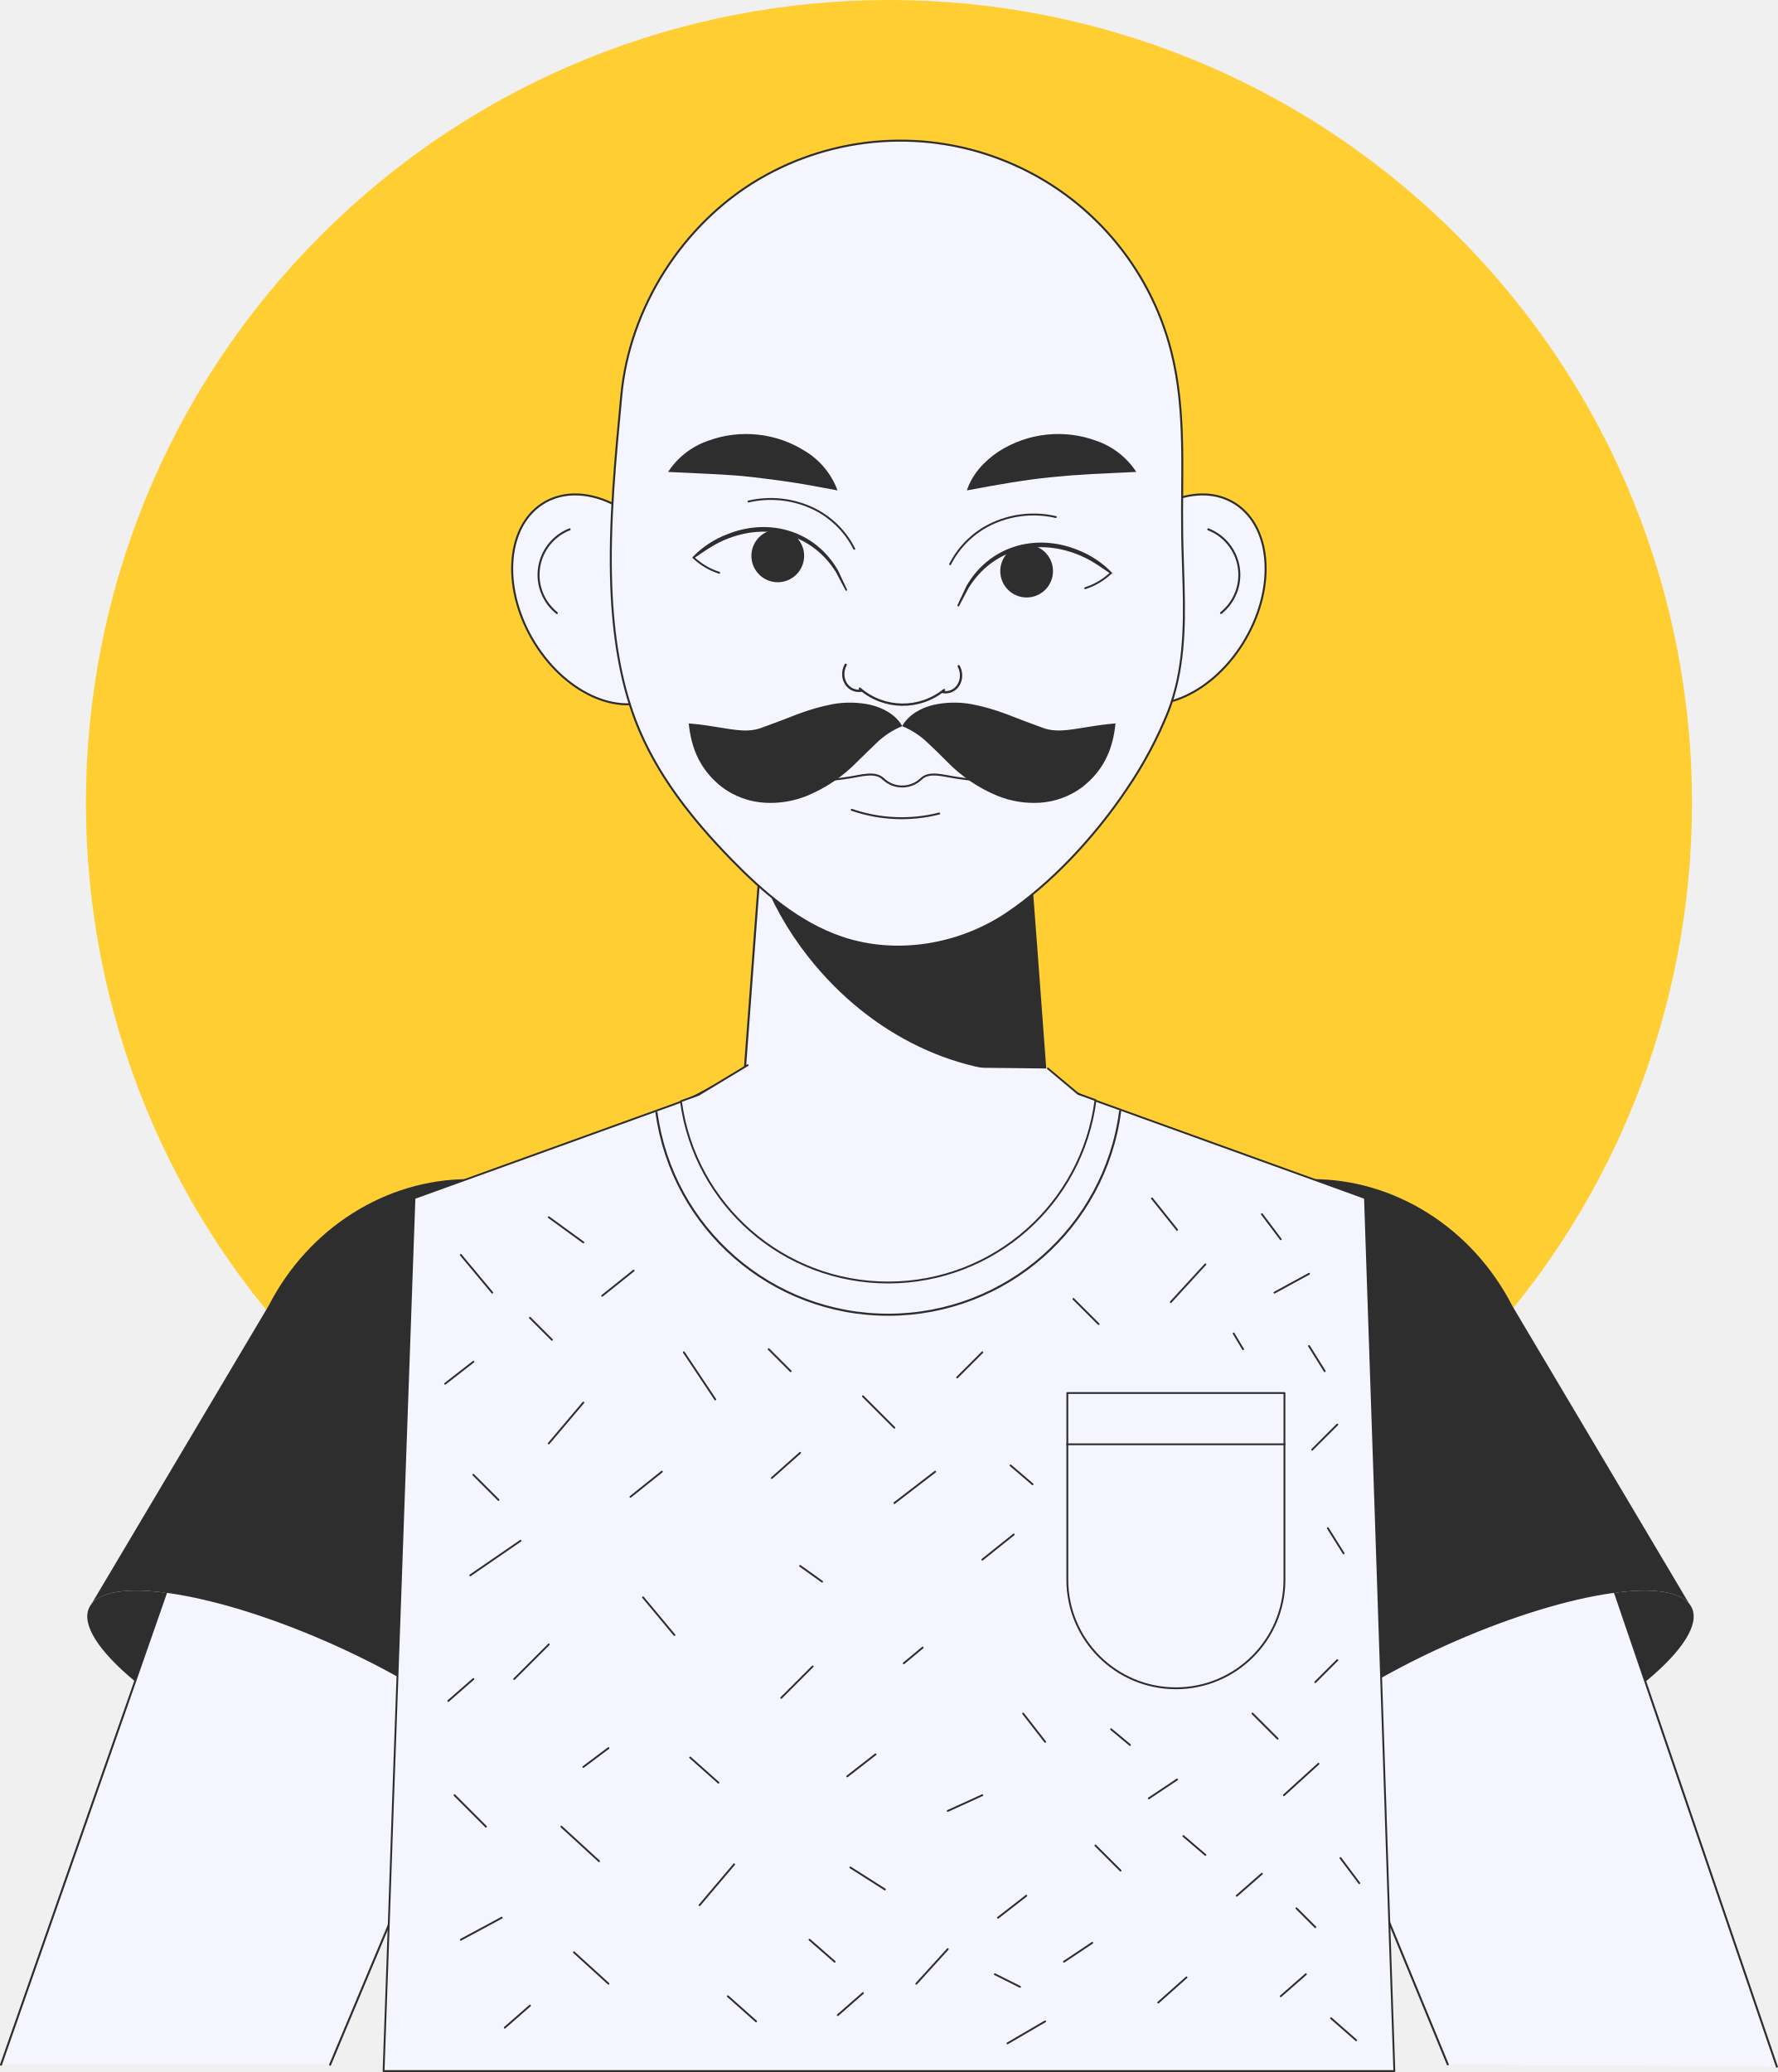
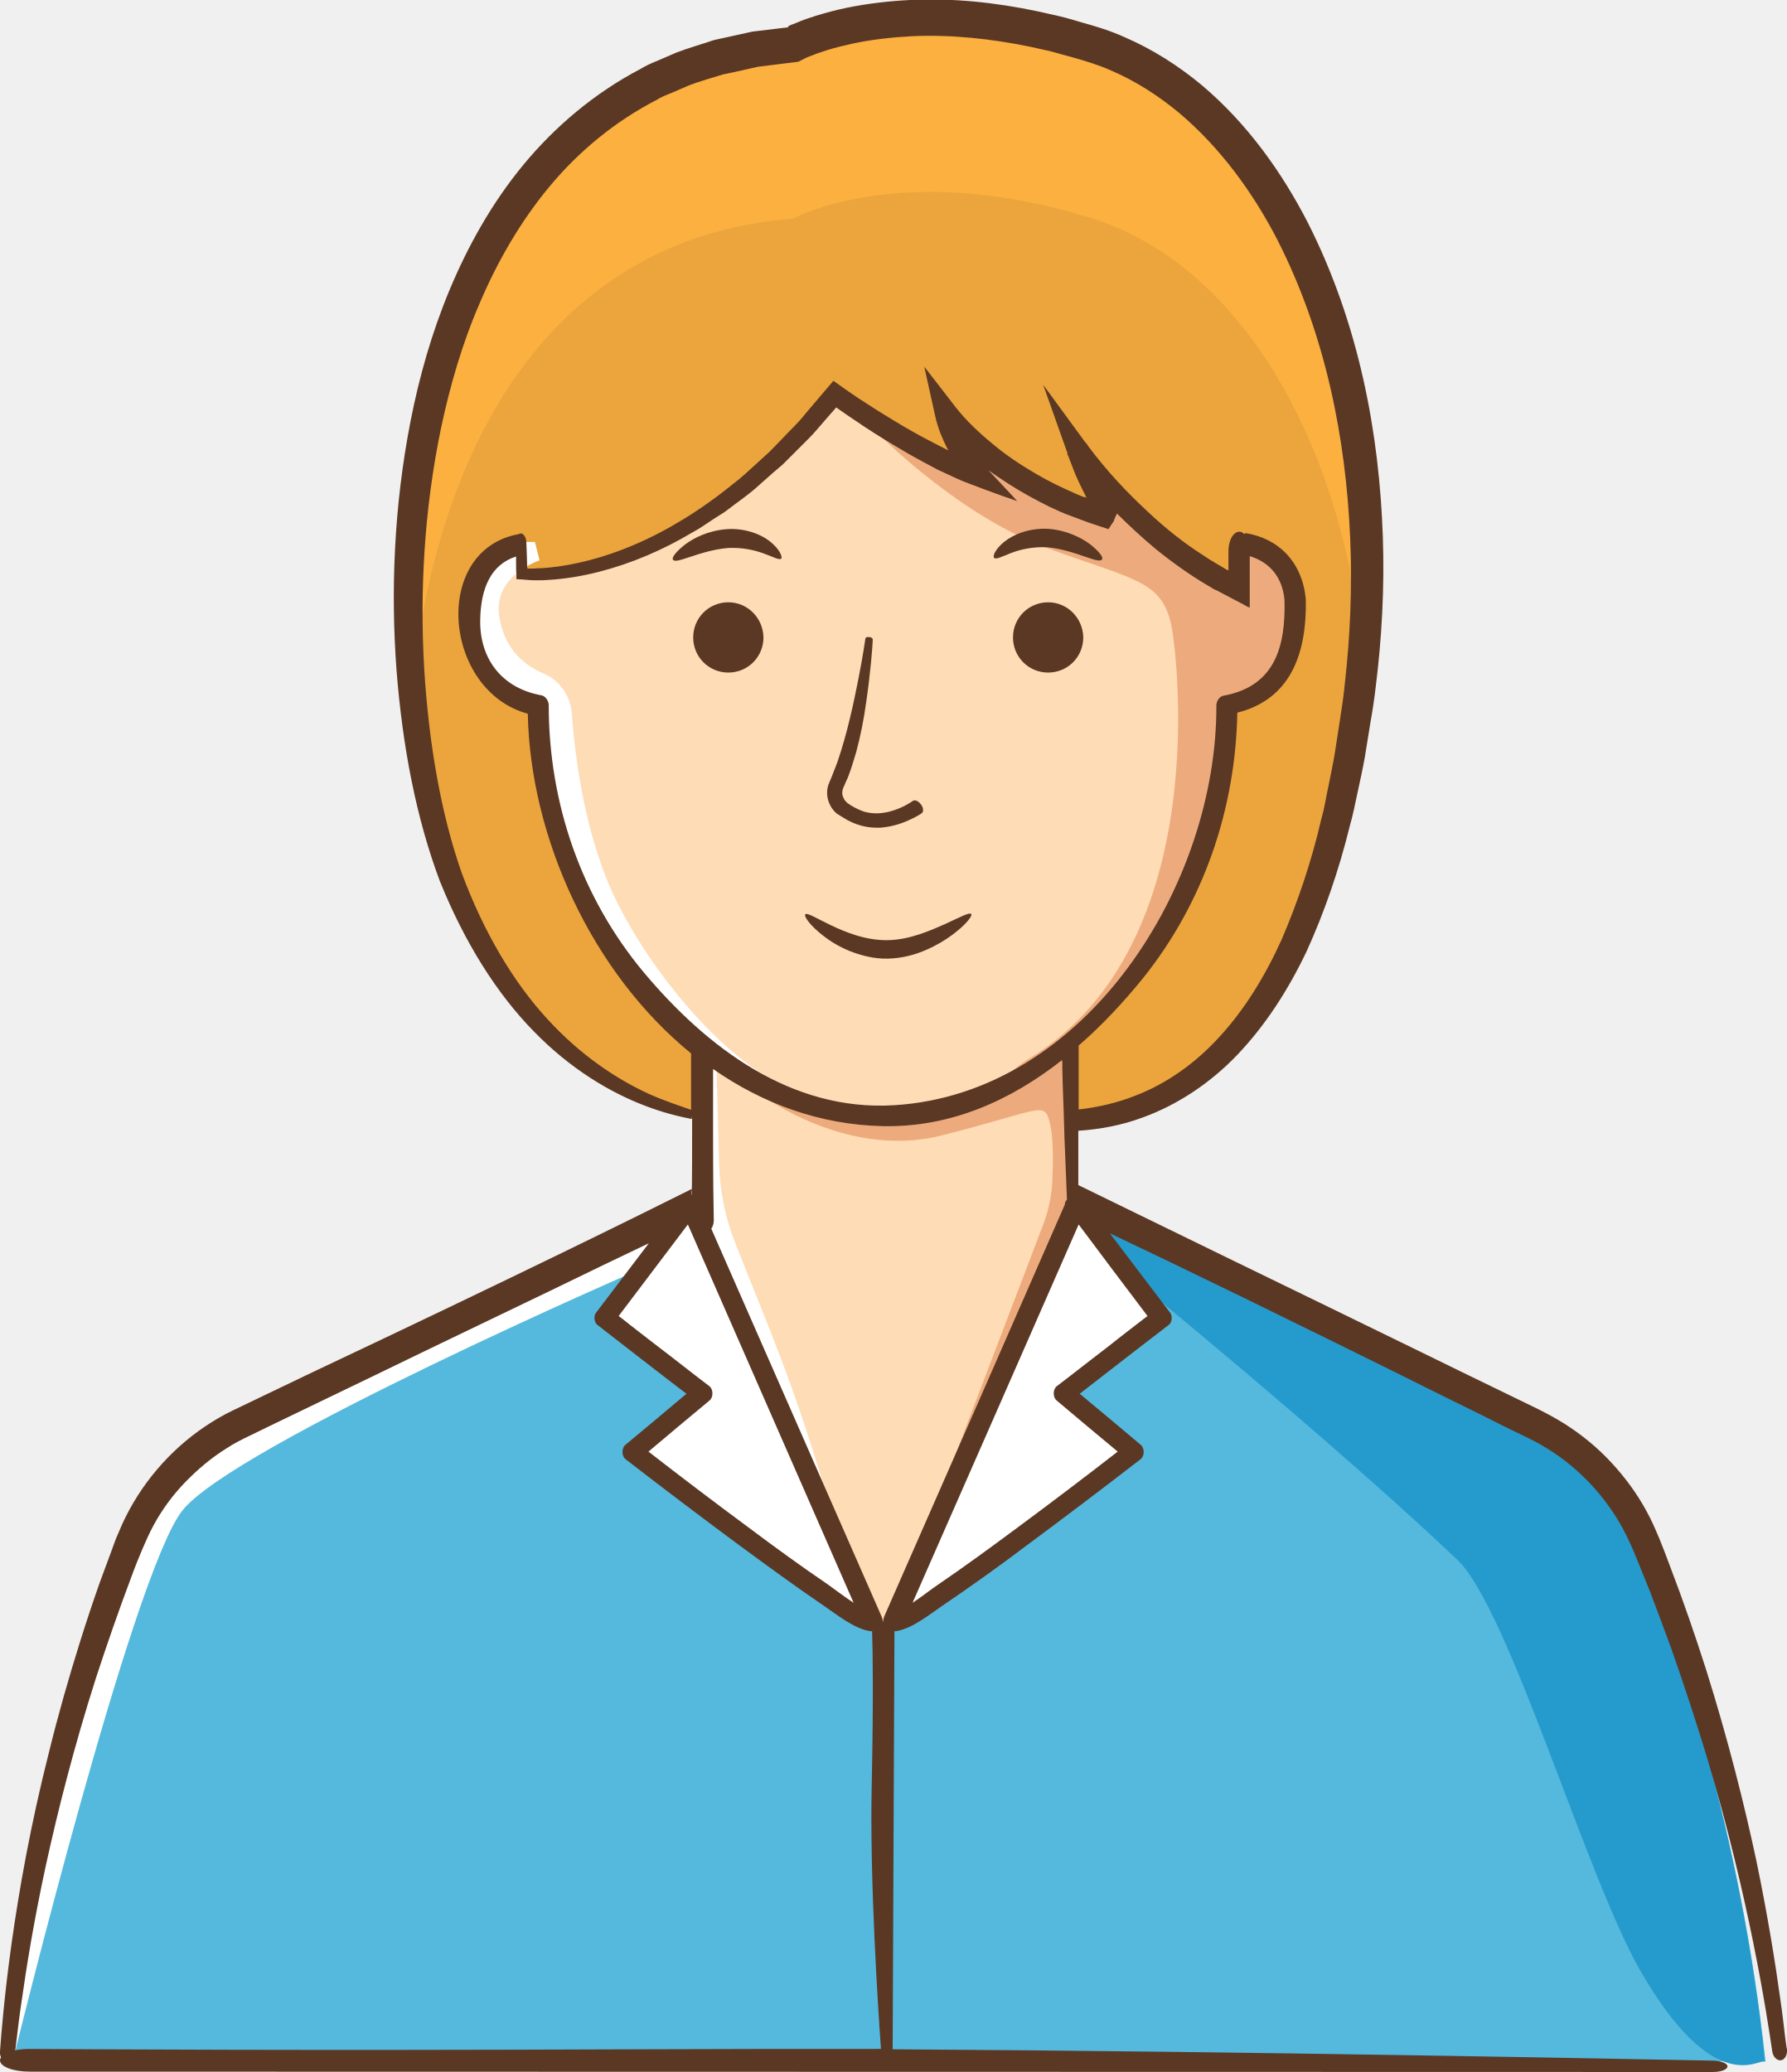
- <svg xmlns="http://www.w3.org/2000/svg" id="Layer_1" data-name="Layer 1" viewBox="0 0 479.35 558.72">
-   <defs>
-     <style>.cls-1{fill:#ffce33;}.cls-2,.cls-4,.cls-9{fill:#f5f5ff;}.cls-10,.cls-11,.cls-2,.cls-3,.cls-4,.cls-6,.cls-7,.cls-8,.cls-9{stroke:#2e2e2e;stroke-linecap:round;stroke-linejoin:round;}.cls-2,.cls-3{stroke-width:0.54px;}.cls-10,.cls-11,.cls-3,.cls-6,.cls-7,.cls-8{fill:none;}.cls-4{stroke-width:0.56px;}.cls-5{fill:#2e2e2e;}.cls-6{stroke-width:0.51px;}.cls-7{stroke-width:0.62px;}.cls-8{stroke-width:0.53px;}.cls-10,.cls-9{stroke-width:0.5px;}.cls-11{stroke-width:0.56px;}</style>
-   </defs>
-   <circle class="cls-1" cx="239.68" cy="216.51" r="216.51" transform="translate(-82.89 232.89) rotate(-45)" />
-   <path class="cls-2" d="M299.31,149.77c-8.84,14.19-8,31,1.91,37.54s25.06.35,33.9-13.84,8-31-1.91-37.54S308.14,135.58,299.31,149.77Z" />
-   <path class="cls-3" d="M325.77,142.74a13.18,13.18,0,0,1,3.44,22.56" />
-   <path class="cls-2" d="M180,149.77c8.84,14.19,8,31-1.9,37.54s-25.07.35-33.9-13.84-8-31,1.9-37.54S171.21,135.58,180,149.77Z" />
-   <path class="cls-3" d="M153.58,142.74a13.18,13.18,0,0,0-3.44,22.56" />
-   <path class="cls-4" d="M283.75,314a42.43,42.43,0,1,1-84.83,1.44c0-.48,0-1,0-1.44l4.71-63.24,1.2-16,2.35-31.42h68.23L279.2,253l2.68,36.13Z" />
-   <path class="cls-5" d="M281.88,289.14c-22.4,1.59-47.07-9.55-64-31.18a84.76,84.76,0,0,1-13-23.2l2.35-31.42h68.23L279.2,253Z" />
-   <path class="cls-2" d="M315,191.83a109.82,109.82,0,0,1-11.11,20.84c-8.9,13.28-20.69,25.75-32.46,33.66-12.91,8.65-29.83,11.48-44.55,6.46-11.58-3.95-21.14-12.24-29.68-21-10.65-10.93-20.38-23.16-25.84-37.42-4.24-11.1-6.05-23.44-6.54-36.07-.67-17.51,1.2-35.56,2.7-51.66,2.2-23.71,16.56-46.21,37-58.28A75.32,75.32,0,0,1,315.81,94.84c4.07,16.07,2.68,32.76,2.93,49.15.06,4.6.27,9.24.38,13.88C319.43,169.4,319.2,180.94,315,191.83Z" />
-   <path class="cls-5" d="M260.69,132.24c1.47-4.5,4.81-8,8.6-10.51a29.73,29.73,0,0,1,26.39-2.84,21.08,21.08,0,0,1,10.69,8.37l-12.27.58c-3.71.21-7.23.49-10.72.84s-7,.83-10.64,1.42S265.3,131.37,260.69,132.24Z" />
-   <path class="cls-5" d="M225.81,132.24c-4.61-.87-8.36-1.57-12.05-2.14s-7.16-1-10.64-1.42-7-.63-10.73-.84l-12.26-.58a21.09,21.09,0,0,1,10.68-8.37,29.75,29.75,0,0,1,26.4,2.84A20.78,20.78,0,0,1,225.81,132.24Z" />
-   <path class="cls-5" d="M258.15,163.18s2.4-5.13,2.42-5.16c6.17-10.73,18.49-14.31,29.81-9.8a25.65,25.65,0,0,1,9.42,6.21.22.22,0,0,1,0,.32.23.23,0,0,1-.28,0c-1.6-1-3-2.11-4.63-3.06A28.12,28.12,0,0,0,290,149.3c-10.94-4.09-22.43-1-28.76,9.11.05-.15-2.65,5-2.65,5a.22.22,0,0,1-.4-.2Z" />
-   <path class="cls-6" d="M292.59,158.61a18.08,18.08,0,0,0,6.69-3.88" />
-   <path class="cls-5" d="M269.69,154a7.11,7.11,0,1,1,7.11,7.11A7.11,7.11,0,0,1,269.69,154Z" />
-   <path class="cls-6" d="M256.17,152.15A24.13,24.13,0,0,1,267.93,141a26.66,26.66,0,0,1,16.74-1.58" />
-   <path class="cls-5" d="M228,159.22s-2.72-5.11-2.65-5c-6.34-10.08-17.82-13.2-28.77-9.11-3.51,1.25-6.46,3.4-9.55,5.48a.23.23,0,0,1-.31-.07.24.24,0,0,1,0-.28,25.77,25.77,0,0,1,9.43-6.21c11.33-4.52,23.67-.92,29.82,9.83l2.41,5.13c.11.25-.27.46-.4.2Z" />
-   <path class="cls-6" d="M193.91,154.45a18,18,0,0,1-6.7-3.88" />
-   <path class="cls-5" d="M216.81,149.84A7.11,7.11,0,1,0,209.7,157,7.11,7.11,0,0,0,216.81,149.84Z" />
-   <path class="cls-6" d="M230.32,148a24,24,0,0,0-11.76-11.19,26.64,26.64,0,0,0-16.74-1.58" />
-   <path class="cls-7" d="M232.18,186.26c-3.79.46-6-3.64-4.17-7" />
-   <path class="cls-7" d="M254.32,186.64c3.79.46,5.95-3.64,4.17-7" />
-   <path class="cls-7" d="M231.84,185.71a17.69,17.69,0,0,0,22.69.37" />
-   <path class="cls-8" d="M238.1,210a7.4,7.4,0,0,0,10.29,0c2.14-2.06,6-.8,8.92-.37s5.94,1,8.84.39" />
-   <path class="cls-8" d="M238.1,210c-2.13-2.06-6-.8-8.91-.37s-5.94,1-8.84.39" />
-   <path class="cls-8" d="M229.65,218.37a41.16,41.16,0,0,0,23.57,1" />
-   <path class="cls-5" d="M243.23,195.8c1.73-3.09,5.19-5,8.64-5.77a26.34,26.34,0,0,1,10.15-.14c6.51,1.24,11.18,3.47,14.65,4.71l4.09,1.51a11.43,11.43,0,0,0,4,.85c3.68.24,9.1-1.35,16-1.89-.67,6.79-3.08,12.66-9.1,17.29a21.44,21.44,0,0,1-11.36,4.1A26.32,26.32,0,0,1,269,214.63a40.45,40.45,0,0,1-13.78-9.37c-1.66-1.63-3.21-3.23-5-4.86A21.6,21.6,0,0,0,243.23,195.8Z" />
-   <path class="cls-5" d="M243.27,195.8a21.77,21.77,0,0,0-7,4.6c-1.75,1.63-3.29,3.23-5,4.86a40.55,40.55,0,0,1-13.78,9.37,26.36,26.36,0,0,1-11.34,1.83,21.44,21.44,0,0,1-11.35-4.1c-6-4.63-8.43-10.5-9.1-17.29,6.88.54,12.29,2.13,16,1.89a11.48,11.48,0,0,0,4-.85l4.09-1.51c3.46-1.24,8.13-3.47,14.65-4.71a26.34,26.34,0,0,1,10.15.14C238.07,190.84,241.54,192.71,243.27,195.8Z" />
-   <path class="cls-5" d="M404.65,476.69c-32.56,14.7-62.29,19.23-66.4,10.12s19-28.4,51.52-43.09,62.3-19.23,66.4-10.12S437.22,462,404.65,476.69Z" />
-   <path class="cls-2" d="M390.35,556.68l-15.25-37L362.9,490l-10.29-25L330,410c-11.91-28.9-.21-60.92,25.46-69.71a41,41,0,0,1,13.62-2.19c.42,0,.84,0,1.26,0,19.91.72,39.14,15.5,46.85,38.07l18.3,53.48,8.19,24,35.4,103.64" />
-   <path class="cls-5" d="M455.47,432.5c-6-7.6-34.54-2.82-65.68,11.2-32.57,14.7-55.67,34-51.52,43.13a3.47,3.47,0,0,0,.34.54l-.34.15-36-84.34c-14.11-33.11,1.14-70.86,33.22-82.06a55.55,55.55,0,0,1,18.4-3.16c22,0,43,13,53.84,34.15Z" />
-   <path class="cls-5" d="M75.5,476.69c32.56,14.7,62.29,19.23,66.4,10.12s-19-28.4-51.52-43.09S28.08,424.49,24,433.6,42.93,462,75.5,476.69Z" />
-   <path class="cls-2" d="M.27,556.76,36.42,453.42l8.37-24,18.69-53.35c8-23,28-37.76,48.34-37.76h.27a41.54,41.54,0,0,1,13.34,2.3c25.6,9,37.11,41.08,25,69.9l-23,54.76v0l-10.47,24.92-11.16,26.56L89,556.76" />
-   <path class="cls-5" d="M24.68,432.5c6-7.6,34.54-2.82,65.68,11.2,32.57,14.7,55.67,34,51.52,43.13a3.47,3.47,0,0,1-.34.54l.34.15,36-84.34c14.11-33.11-1.14-70.86-33.22-82.06a55.55,55.55,0,0,0-18.4-3.16c-22,0-43,13-53.84,34.15Z" />
-   <polygon class="cls-9" points="375.94 558.47 103.42 558.47 104.83 518.53 105.82 489.72 107.08 454.33 111.14 340.06 111.75 323.06 120.54 319.88 171.63 301.43 181.49 297.87 186.38 296.07 199.15 289.21 203.01 289.21 276.77 289.21 278.3 289.21 292.63 295.81 297.48 297.56 307.34 301.12 359.93 320.11 368.03 323.06 368.6 340.1 370.78 404.46 372.42 453.64 373.61 489.22 373.61 489.41 374.68 521.55 375.94 558.47" />
-   <path class="cls-9" d="M317,455.25h0A29.28,29.28,0,0,1,287.77,426V375.63h58.54V426A29.27,29.27,0,0,1,317,455.25Z" />
-   <line class="cls-10" x1="287.71" y1="389.46" x2="346.37" y2="389.46" />
-   <path class="cls-9" d="M282.54,288.13l8.17,6.85,4.66,1.67a56.37,56.37,0,0,1-111.78.3l4.73-1.72,13.26-8" />
-   <path class="cls-11" d="M302,299.69A63.06,63.06,0,0,1,177,300" />
-   <line class="cls-10" x1="147.96" y1="389.22" x2="157.28" y2="378.21" />
-   <line class="cls-10" x1="142.88" y1="355.34" x2="148.81" y2="361.27" />
-   <line class="cls-10" x1="162.36" y1="349.41" x2="170.83" y2="342.63" />
-   <line class="cls-10" x1="147.96" y1="328.24" x2="157.28" y2="335.01" />
-   <line class="cls-10" x1="120.01" y1="373.13" x2="127.63" y2="367.2" />
-   <line class="cls-10" x1="124.25" y1="338.4" x2="132.72" y2="348.56" />
-   <line class="cls-10" x1="126.79" y1="424.79" x2="140.34" y2="415.48" />
-   <line class="cls-10" x1="127.63" y1="397.69" x2="134.41" y2="404.47" />
-   <line class="cls-10" x1="169.98" y1="403.62" x2="178.45" y2="396.84" />
-   <line class="cls-10" x1="184.38" y1="364.66" x2="192.85" y2="377.36" />
-   <line class="cls-10" x1="208.1" y1="398.54" x2="215.72" y2="391.76" />
-   <line class="cls-10" x1="173.37" y1="430.72" x2="181.84" y2="440.89" />
-   <line class="cls-10" x1="138.64" y1="452.75" x2="147.96" y2="443.43" />
-   <line class="cls-10" x1="157.28" y1="476.46" x2="164.05" y2="471.38" />
-   <line class="cls-10" x1="122.55" y1="484.08" x2="131.02" y2="492.56" />
-   <line class="cls-10" x1="120.86" y1="458.67" x2="127.63" y2="452.75" />
-   <line class="cls-10" x1="151.35" y1="492.56" x2="161.51" y2="501.87" />
-   <line class="cls-10" x1="124.25" y1="523.05" x2="135.26" y2="517.12" />
-   <line class="cls-10" x1="154.74" y1="526.44" x2="164.05" y2="534.91" />
-   <line class="cls-10" x1="136.1" y1="546.76" x2="142.88" y2="540.83" />
-   <line class="cls-10" x1="196.24" y1="538.29" x2="203.86" y2="545.07" />
-   <line class="cls-10" x1="188.62" y1="513.73" x2="197.94" y2="502.72" />
-   <line class="cls-10" x1="186.08" y1="473.92" x2="193.7" y2="480.7" />
-   <line class="cls-10" x1="210.64" y1="457.83" x2="219.11" y2="449.36" />
-   <line class="cls-10" x1="215.72" y1="422.25" x2="221.65" y2="426.49" />
-   <line class="cls-10" x1="241.13" y1="405.31" x2="252.14" y2="396.84" />
-   <line class="cls-10" x1="232.66" y1="376.51" x2="241.13" y2="384.98" />
-   <line class="cls-10" x1="207.25" y1="363.81" x2="213.18" y2="369.74" />
-   <line class="cls-10" x1="258.07" y1="371.43" x2="264.85" y2="364.66" />
-   <line class="cls-10" x1="289.41" y1="350.26" x2="296.19" y2="357.03" />
-   <line class="cls-10" x1="315.67" y1="351.1" x2="324.99" y2="340.94" />
-   <line class="cls-10" x1="310.59" y1="323.15" x2="317.36" y2="331.62" />
-   <line class="cls-10" x1="343.62" y1="348.56" x2="352.94" y2="343.48" />
-   <line class="cls-10" x1="340.23" y1="327.39" x2="345.31" y2="334.16" />
-   <line class="cls-10" x1="264.85" y1="420.56" x2="273.32" y2="413.78" />
-   <line class="cls-10" x1="272.47" y1="395.15" x2="278.4" y2="400.23" />
-   <line class="cls-10" x1="243.67" y1="448.51" x2="248.76" y2="444.28" />
-   <line class="cls-10" x1="228.43" y1="479" x2="236.05" y2="473.07" />
-   <line class="cls-10" x1="275.86" y1="462.06" x2="281.79" y2="469.69" />
-   <line class="cls-10" x1="255.53" y1="488.32" x2="264.85" y2="484.08" />
-   <line class="cls-10" x1="229.27" y1="503.57" x2="238.59" y2="509.5" />
-   <line class="cls-10" x1="247.06" y1="534.91" x2="255.53" y2="525.59" />
-   <line class="cls-10" x1="218.26" y1="523.05" x2="225.04" y2="528.98" />
-   <line class="cls-10" x1="225.89" y1="543.38" x2="232.66" y2="537.45" />
-   <line class="cls-10" x1="269.08" y1="517.12" x2="276.71" y2="511.19" />
-   <line class="cls-10" x1="295.34" y1="497.64" x2="302.12" y2="504.41" />
-   <line class="cls-10" x1="309.74" y1="484.93" x2="317.36" y2="479.85" />
-   <line class="cls-10" x1="299.58" y1="466.3" x2="304.66" y2="470.53" />
-   <line class="cls-10" x1="286.87" y1="528.98" x2="294.49" y2="523.89" />
-   <line class="cls-10" x1="312.28" y1="539.99" x2="319.9" y2="533.21" />
-   <line class="cls-10" x1="333.46" y1="511.19" x2="340.23" y2="505.26" />
-   <line class="cls-10" x1="319.06" y1="495.1" x2="324.99" y2="500.18" />
-   <line class="cls-10" x1="346.16" y1="484.08" x2="355.48" y2="475.61" />
-   <line class="cls-10" x1="337.69" y1="462.06" x2="344.47" y2="468.84" />
-   <line class="cls-10" x1="354.63" y1="453.59" x2="360.56" y2="447.66" />
-   <line class="cls-10" x1="358.02" y1="412.09" x2="362.26" y2="418.87" />
-   <line class="cls-10" x1="353.78" y1="390.91" x2="360.56" y2="384.14" />
-   <line class="cls-10" x1="352.94" y1="362.96" x2="357.17" y2="369.74" />
-   <line class="cls-10" x1="332.61" y1="359.57" x2="335.15" y2="363.81" />
-   <line class="cls-10" x1="345.31" y1="538.29" x2="352.09" y2="532.36" />
-   <line class="cls-10" x1="349.55" y1="514.58" x2="354.63" y2="519.66" />
-   <line class="cls-10" x1="361.41" y1="501.02" x2="366.49" y2="507.8" />
-   <line class="cls-10" x1="271.63" y1="551" x2="281.79" y2="545.07" />
-   <line class="cls-10" x1="268.24" y1="532.36" x2="275.01" y2="535.75" />
-   <line class="cls-10" x1="358.87" y1="544.22" x2="365.64" y2="550.15" />
+ <svg xmlns="http://www.w3.org/2000/svg" version="1.1" id="Layer_1" x="0px" y="0px" viewBox="0 0 503.4 583.8" style="enable-background:new 0 0 503.4 583.8;" xml:space="preserve">
+   <style type="text/css">
+ 	.st0{fill:#EBA53C;}
+ 	.st1{fill:#FBB040;}
+ 	.st2{fill:#54B9DD;}
+ 	.st3{fill:#FFFFFF;}
+ 	.st4{fill:#FEDCB5;}
+ 	.st5{fill:#259BCD;}
+ 	.st6{fill:#EDAB7D;}
+ 	.st7{fill:#5B3824;}
+ </style>
+   <g>
+     <path class="st0" d="M212.7,315.9c0,0-53.6,4.6-82.7-61.3c-29.1-65.9-24.5-232.9,93.5-242.1c0,0,30.6-16.9,84.3,0   c53.6,16.9,87.3,95,75.1,185.4c-12.3,90.4-47.5,121.2-91.9,118L212.7,315.9z" />
+     <path class="st1" d="M223.5,61.6c0,0,30.6-16.9,84.3,0c41,12.9,70.4,61.7,76.4,124.3C392,100.7,359,28.6,307.7,12.5   c-53.6-16.9-84.3,0-84.3,0c-90.4,7-114.2,106.7-107.3,182.5C122,131,151.8,67.2,223.5,61.6z" />
+     <path class="st2" d="M461,434.7c-5.9-14.7-17.1-26.6-31.3-33.5l-129.3-62.5h-51.5h-51.5L67.9,401.2C53.6,408,42.5,420,36.6,434.7   C25,463.3,7,516.1,0.2,580.8h248.6h248.6C490.5,516.1,472.5,463.3,461,434.7z" />
+     <path class="st3" d="M4.2,578.3c0,0,33-134.4,47.1-152.6s129.5-68.3,129.5-68.3l10.9-16.1L67.9,401.2C53.6,408,42.5,420,36.6,434.7   c-11.1,27.4-28,77.1-35.4,138.1C3.1,576.3,4.2,578.3,4.2,578.3z" />
+     <path class="st4" d="M293.2,299.5c-12.7,9.2-28,14-43.6,14c-15.6,0-30.9-4.8-43.6-14c-2.7-2-5.4-4.1-8-6.3v57.8l50.6,106.5   l52.5-107.2v-57.2C298.6,295.4,295.9,297.6,293.2,299.5z" />
+     <path class="st5" d="M429.7,401.2l-129.3-62.5l-4.7,25l22.7-4.1c0,0,56.8,46.3,92.1,79.8C425,453,446.8,528.4,462,555   c21.1,36.8,33.8,24.7,35.2,25.9h0.1c-6.8-64.7-24.8-117.5-36.4-146.2C455.1,420,443.9,408,429.7,401.2z" />
+     <path class="st3" d="M201.8,298.2l0.8,29.7c0.2,7.6,1.7,15.1,4.5,22.2c8.6,22.1,16.9,40,27,75.5c0.4,1.2-35.9-81.8-35.9-81.8v-50.6   L201.8,298.2z" />
+     <path class="st6" d="M301.2,293.3c-2.6,2.2-5.2,4.3-8,6.3c-12.7,9.2-28,14-43.6,14c-12.8,0-25.3-3.3-36.4-9.5   c-0.8,1.5-1.4,2.5-1.4,2.5s25.2,20.5,53.6,13.3c28.4-7.2,28.8-9.9,30.4-3.4c1,3.8,0.9,10.8,0.7,16c-0.2,4.2-1,8.3-2.5,12.3   L267,415.6c0,0,1.8-2.1,4.9-5.6l29.3-59.6V293.3z" />
+     <path class="st3" d="M194.4,339.5L246,457c-6.2,0-67.7-47.8-67.7-47.8l19.6-16.5l-27.5-21.4L194.4,339.5z" />
+     <path class="st3" d="M303.2,339.5L251.6,457c6.2,0,67.7-47.8,67.7-47.8l-19.6-16.5l27.5-21.4L303.2,339.5z" />
+     <path class="st4" d="M365,169c-0.2-8.5-6.7-15.3-15-16.2l-1,13c-27.9-13.6-45.9-39.6-45.9-39.6c5.4,15.4,10.4,19.8,10.4,19.8   c-32.6-9.6-46.8-29.3-46.8-29.3c2.1,9.6,9.5,17.3,9.5,17.3c-17.4-5.9-40.9-23.2-40.9-23.2c-45.2,55.2-87.1,49.8-87.1,49.8l-0.4-7.8   c-8.4,0.7-15,7.6-15.2,16.2l-0.2,7.3c-0.2,11.4,8.3,21.1,19.4,22.4v2.1c0,22,6.3,43.5,18.1,62.1h0c9.4,14.7,21.4,27.4,35.3,37.5   c12.7,9.2,28,14,43.6,14s30.9-4.8,43.6-14c14-10.1,26-22.8,35.3-37.5l0,0c11.8-18.6,18.1-40.1,18.1-62.1v-2.1   c11.1-1.4,19.6-11,19.4-22.4L365,169z" />
+     <path class="st6" d="M365,169c-0.2-8.5-6.7-15.3-15-16.2l-1,13c-27.9-13.6-45.9-39.6-45.9-39.6c5.4,15.4,10.4,19.8,10.4,19.8   c-32.6-9.6-46.8-29.3-46.8-29.3c2.1,9.6,9.5,17.3,9.5,17.3c-9.9-3.4-21.9-10.4-30.3-15.9l2.7,5.2c0,0,22,22.1,46.4,31.1   c24.4,9,32.2,9,35,21.7c1.3,5.9,12.7,89.6-39.6,121.9c-4.8,2.9-8,6.1-9.8,9.3c4.1-1.9,8-4.2,11.7-6.9c14-10.1,26-22.8,35.3-37.5   c11.8-18.6,18.1-40.1,18.1-62.1v-2.1c11.1-1.4,19.6-11,19.4-22.4L365,169z" />
+     <path class="st3" d="M222.2,306.2c-13.1-4.1-35.3-26.1-48.3-51.9c-9-17.9-11.9-40.8-12.8-53.3c-0.4-4.9-3.4-9.3-7.9-11.2   c-5.6-2.4-10.7-6.7-12.4-15.2c-2.6-12.3,11.2-16.7,11.2-16.7s-0.5-2.2-1.3-5.2l-1.2,0c-9.2-0.2-16.8,7.1-17,16.2l-0.2,7.3   c-0.2,11.4,8.3,21.1,19.4,22.4v1.2c0,21.3,5.5,42.4,16.6,60.6c9.6,15.7,22.1,29.2,36.8,39.9c5,3.6,10.4,6.5,16.1,8.8   C223.8,308,224.5,306.9,222.2,306.2z" />
+     <g>
+       <path class="st7" d="M502.9,573.6c-0.3-2.5-0.7-6.2-1.4-10.9c-1.3-9.4-3.4-22.7-6.7-38.6c-3.4-15.9-8-34.2-14.1-53.6    c-3.1-9.7-6.5-19.6-10.3-29.5c-0.9-2.5-1.9-5-2.9-7.5c-1.1-2.6-2.2-5.2-3.6-7.7c-2.7-5-6.1-9.6-10-13.8    c-3.9-4.2-8.3-7.8-13.2-10.9c-2.4-1.5-5-2.9-7.4-4.1c-2.4-1.2-4.8-2.3-7.2-3.5c-9.5-4.6-18.9-9.2-27.9-13.6    c-18.1-8.8-35-17.1-49.5-24.1c-21.9-10.7-38.2-18.6-44.9-21.9c0-3.5,0-8.8,0-15.3c6-0.4,12.2-1.5,18.3-3.8    c9.6-3.5,18.9-9.6,26.6-17.7c7.8-8.2,14.2-18.1,19.4-29c5-11,9.1-22.8,12.2-35.4c0.9-3.1,1.5-6.3,2.2-9.5c0.7-3.2,1.4-6.4,2-9.7    c0.5-3.3,1.1-6.6,1.6-9.9c0.6-3.3,1.1-6.7,1.5-10.1c1.7-13.6,2.5-27.8,2-42.3c-1-28.9-6.6-59.7-21.1-88.4    c-7.3-14.2-17-27.9-29.9-38.8c-6.5-5.4-13.8-10.1-21.7-13.5c-3.9-1.8-8.2-3.1-12.2-4.2c-2-0.6-4-1.2-6.1-1.7l-6.2-1.4    c-11.9-2.5-24-3.8-36-3.2c-6,0.3-12,1-17.9,2.2c-2.9,0.6-5.9,1.4-8.8,2.3c-1.4,0.5-2.9,0.9-4.3,1.5c-0.7,0.3-1.4,0.6-2.2,0.9    c-0.4,0.1-0.7,0.3-1.1,0.5L222,7.7c0,0,0,0,0,0c-3.4,0.4-6.7,0.8-10,1.2c-3.7,0.8-7.3,1.6-10.9,2.4c-3.5,1.2-7.1,2.2-10.5,3.5    l-5.1,2.2c-1.7,0.7-3.4,1.4-5,2.4c-13,6.8-24.2,16.3-33.1,27.1c-8.9,10.8-15.6,22.9-20.7,35.1c-5.1,12.2-8.6,24.7-11,36.9    c-4.8,24.5-5.6,48.3-4,70.1c1.7,21.9,5.6,42,12.2,59.6c7,17.4,16.1,31.8,26.5,42.4c10.3,10.6,21.5,17.2,31.2,20.9    c4.9,1.9,9.3,3,13.3,3.8c0,0,0-0.1,0-0.1c0-0.2,0.1-0.5,0.1-0.7c0,9.3,0,17-0.1,22.1c0,0-0.1,0-0.1,0c0-0.2,0-0.4,0-0.6    c0-0.3,0.1-0.7,0.1-1c-15.6,7.8-49.6,24.6-107.2,51.8c-4.8,2.3-9.6,4.6-14.6,7c-2.5,1.2-5,2.4-7.5,3.6c-2.7,1.3-5.3,2.8-7.8,4.5    c-10,6.7-18.3,16.4-23.4,27.6c-0.6,1.4-1.2,2.8-1.8,4.2l-1.5,4.1c-1,2.7-2,5.4-3,8.1c-1.9,5.4-3.7,10.8-5.4,16.2    c-3.4,10.8-6.4,21.4-8.9,31.6C3.4,534.6,0.7,568.4,0,578c-0.1,0.6,0.1,1.2,0.3,1.7c-0.2,0.3-0.3,0.5-0.3,0.8    c0,1.8,3.7,3.2,8.4,3.2l474.2,0.1c2.3,0,4.1-0.7,4.1-1.6c0-0.8-1.7-1.5-3.9-1.6c-21.6-0.4-129.3-2.6-231.3-3.2l0.5-117.8    c0.1,0,0.3,0,0.4,0c4.6-0.7,9.3-4.6,13-7.1c8.1-5.5,16.1-11.2,23.9-17.1c10.8-8,21.5-16.1,32.1-24.3c1.1-0.9,1.1-3.1,0-4    c-5.7-4.8-11.4-9.6-17.2-14.4c8.4-6.5,16.7-13,25.1-19.4c0.9-0.7,1.1-2.5,0.4-3.4c-5.7-7.5-11.3-14.9-17-22.4    c18.6,8.8,49.8,23.9,96.2,47c4.7,2.3,9.6,4.7,14.5,7.2c2.5,1.2,4.9,2.4,7.4,3.6c2.3,1.1,4.6,2.5,6.8,3.9    c8.7,5.8,16.1,14.1,20.8,23.8c0.6,1.2,1.1,2.4,1.7,3.7l1.6,3.9c1.1,2.6,2.1,5.3,3.2,7.9c2,5.3,4,10.6,5.9,15.8    c3.7,10.5,7.1,20.9,10.1,30.8c12,39.9,17,73.3,18.4,82.8c0.2,1.6,1.3,2.7,2.4,2.6c1.2-0.1,1.9-1.6,1.8-3.2    C503.4,577.5,503.2,576.1,502.9,573.6z M251.9,311.4c-29,1.8-52.8-16.3-70.5-37.4c-17.7-21.2-26.8-47.8-26.8-75.3    c0-1.2-0.9-2.6-2.1-2.8c-11.1-2-17.5-10.3-17.2-21.5c0.2-8.5,2.9-15.3,10.1-17.6l0,2.1c0,1.1,0,2.1,0.1,3.1l0,0.8    c0,0.1,0,0.3,0,0.4l0.4,0l1.6,0.1c1,0.1,2.1,0.2,3.1,0.2l1.2,0c0.3,0,0.6,0,0.9,0l1.8-0.1c4.9-0.3,9.6-1.1,14.3-2.3    c9.3-2.4,18.1-6.2,26.3-11.1c2.1-1.1,4-2.5,6-3.8l3-1.9l2.8-2.1c1.9-1.4,3.8-2.8,5.6-4.3l5.3-4.7l2.7-2.3l2.5-2.5l5-5    c1.7-1.7,3.1-3.5,4.7-5.3l2.9-3.3l3,2.1l5.2,3.5c3.5,2.3,7.1,4.5,10.7,6.6c1.8,1.1,3.7,2.1,5.5,3.1c0.9,0.5,1.9,1,2.8,1.5l1.5,0.8    c0.9,0.4,1.8,0.8,2.6,1.2c1.7,0.8,3.6,1.7,5.2,2.3l5,1.9l5.2,1.9c1.1,0.4,1.2,0.4,1.8,0.6l2.5,0.9c-2.9-3.2-5.8-6.2-8.1-8.7    c1.8,1.3,3.7,2.6,5.6,3.8c3.7,2.4,7.6,4.5,11.6,6.5c2,0.9,4,1.9,6.1,2.6l4.8,1.8l5.7,1.9l0.9-1.4l0.5-0.7l0.2-0.4l0-0.1    c0.1-0.3,0.3-0.8,0.8-1.8c3.4,3.4,7,6.7,10.8,9.9c4.7,3.8,9.7,7.4,15,10.5l1,0.6l0.5,0.3l0.2,0.1l0.5,0.2l3.8,2l3.8,2    c0.6,0.3,1.3,0.8,1.8,0.9l0-2.2l0-12.3c5.3,1.6,9.2,5.6,9.8,12.4c0.3,12.8-2.5,24.2-17.1,26.9c-1.3,0.2-2.1,1.6-2.1,2.8    C342.9,248.9,306.3,308.1,251.9,311.4z M183,308.3c-9-4.1-19.3-10.8-28.8-21.2c-9.5-10.3-17.9-24.4-24.1-41.1    c-5.9-16.8-9.3-36.6-10.6-57.8c-1.2-21.3-0.1-44.3,4.8-67.8c2.5-11.7,5.9-23.6,10.9-35.1c4.9-11.5,11.3-22.7,19.5-32.6    c8.2-9.9,18.4-18.4,30.2-24.5c1.4-0.9,3-1.5,4.5-2.1l4.6-2c3.1-1.2,6.4-2.1,9.6-3.1c3.3-0.7,6.6-1.4,10-2.2    c3.8-0.5,7.5-0.9,11.3-1.4l1.6-0.8c0.3-0.1,0.5-0.3,0.8-0.4c0.6-0.2,1.2-0.5,1.8-0.7c1.2-0.5,2.5-0.9,3.7-1.3    c2.5-0.8,5.1-1.4,7.8-2c5.3-1.1,10.8-1.7,16.3-2c11.1-0.5,22.3,0.7,33.5,3l5.8,1.3c1.9,0.5,3.8,1.1,5.8,1.6    c3.9,1.1,7.5,2.2,10.9,3.7c7,3,13.4,7.1,19.3,12c11.6,9.8,20.7,22.3,27.6,35.6c13.7,26.8,19.4,56.3,20.6,84.2    c0.6,14,0,27.7-1.5,40.9c-0.3,3.3-0.8,6.6-1.3,9.8c-0.5,3.3-1,6.5-1.5,9.7c-0.5,3.2-1.2,6.3-1.8,9.4c-0.7,3.1-1.1,6.2-2,9.2    c-2.8,12.2-6.7,23.6-11.2,34.1c-4.7,10.4-10.5,19.8-17.5,27.4c-6.9,7.6-15.1,13.3-23.7,16.6c-5.3,2.1-10.7,3.3-16,3.9    c0-2.1,0-4.2,0-6.4c0-2.8,0-5.7,0-8.8c0-0.9,0-1.8,0-2.8c6.7-5.8,12.8-12.4,18.3-19.2c16.9-21.2,25.9-47.4,26.4-74.6    c15.4-3.9,19.6-17.2,19.3-32c-1-10.4-7.6-17.1-17-18.6c-0.1,0.1-0.2,0.2-0.3,0.3c-0.4-0.4-0.9-0.7-1.4-0.7c-1.8,0-3.2,2.6-3.1,5.9    c0,1.2,0,2.5,0,4l0,0.6l0,0.1l0,0.1l0,0.2c0,0.1-0.4-0.2-0.7-0.3c-1.9-1.2-4.2-2.4-6.5-4c-4.7-3-10-7-15.6-12.3    c-5.4-5-11.4-11.2-17-18.8c0-0.1-0.1-0.3-0.1-0.4l-0.1,0.1c-0.2-0.2-0.3-0.4-0.5-0.6l-11.7-16l6.6,18.6c0.1,0.2,0.2,0.5,0.3,0.8    l-0.2,0.1c0.1,0.1,0.2,0.3,0.3,0.4c0.5,1.3,1.2,3.1,2,5.2c0.6,1.4,1.3,2.9,2.1,4.5c0.3,0.6,0.6,1.2,0.9,1.8c0,0.1,0.1,0.2,0.2,0.4    c0.1,0.1-0.3-0.1-0.4-0.1c-0.1,0-0.2-0.1-0.3-0.1l-0.1,0c0,0,0,0-0.1,0l-0.5-0.2c-0.7-0.3-1.5-0.6-2.3-1c-3.2-1.4-7-3.2-10.7-5.4    c-4.1-2.4-8.2-5.1-12-8.3c-3.8-3.1-7.6-6.7-10.4-10.3l-8.9-11.5l3.1,14c0.7,3.2,1.9,6.1,3.3,8.9c0.3,0.5,0.2,0.3,0.2,0.4l0.1,0.1    c0.2,0.1,0,0.1-0.2,0.1c-0.1,0,0,0-0.1-0.1l-1.4-0.7c-0.9-0.5-1.8-0.9-2.7-1.4c-1.8-0.9-3.6-1.9-5.4-2.9c-3.6-2-7.1-4.2-10.5-6.3    c-1.7-1.1-3.4-2.2-5.1-3.3l-2.5-1.7l-4.4-3.1c-2.7,3.2-5.4,6.3-8,9.4c-2,2.6-4.4,4.7-6.6,7.1c-1.1,1.1-2.2,2.3-3.3,3.4    c-1.2,1.1-2.3,2.1-3.4,3.1c-2.3,2.1-4.5,4.2-6.9,6c-9.2,7.5-18.8,13.3-27.7,17.1c-9,3.9-17.3,5.8-24,6.5c-0.8,0.1-1.6,0.1-2.4,0.2    c-0.8,0-1.5,0-2.1,0.1c-0.6,0-1.2,0-1.8,0c-0.1-0.4-0.1-1-0.1-1.5c-0.1-2.4-0.1-4.3-0.2-5.7c0-1.5-0.7-2.7-1.6-2.7    c-0.2,0-0.4,0.1-0.6,0.2c-24.6,4.5-21.3,44.1,2.6,50.6c0.7,35,18.1,73,46,95.7c0,5.1,0,9.9,0,14.5c0,0.5,0,0.9,0,1.4    C191.3,311.5,187.3,310.2,183,308.3z M240.5,451.6c-2.6-1.7-5.2-3.7-7.3-5.2c-7.5-5.1-14.8-10.4-22-15.8    c-9.6-7.1-19.1-14.3-28.5-21.6c5.7-4.8,11.4-9.6,17.2-14.4c1.1-0.9,1.1-3.1,0-4c-5-3.8-9.9-7.7-14.9-11.5    c-3.2-2.5-6.4-4.9-9.5-7.4c-0.5-0.4-0.9-0.7-1.2-0.9c6.5-8.6,13-17.2,19.5-25.8C209.4,380.5,224.9,416.1,240.5,451.6z     M180.4,577.4c-98.6,0.4-152.5,0-171.9-0.1c-1.5,0-2.9,0.1-4.2,0.4c0.1-0.6,0.2-1.6,0.4-3.2c0.3-2.5,0.7-6.1,1.4-10.7    c1.3-9.2,3.4-22.4,6.8-38.1c3.4-15.6,8-33.7,14.1-52.8c3.1-9.5,6.5-19.3,10.2-29.1c0.9-2.5,1.9-4.9,2.9-7.3c1-2.3,2-4.6,3.2-6.8    c2.4-4.4,5.4-8.5,8.9-12.1c3.5-3.6,7.4-6.9,11.6-9.5c2.1-1.4,4.3-2.5,6.6-3.6c2.4-1.2,4.8-2.3,7.2-3.5c9.5-4.6,18.9-9.1,28-13.5    c18.1-8.8,35.1-16.9,49.6-23.9c10.7-5.2,20-9.7,27.6-13.3c-5,6.5-9.9,13.1-14.9,19.6c-0.7,0.9-0.5,2.7,0.4,3.4    c8.4,6.5,16.7,13,25.1,19.4c-5.7,4.8-11.4,9.6-17.2,14.4c-1.1,0.9-1.1,3.1,0,4c10.6,8.2,21.3,16.3,32.1,24.3    c7.9,5.8,15.8,11.6,23.9,17.1c3.7,2.5,8.4,6.4,13,7.1c0.2,0,0.3,0,0.5,0c0.2,5.4,0.4,19-0.1,43.2c-0.6,27.1,1.8,63.2,2.6,74.5    C224.9,577.3,201.9,577.3,180.4,577.4z M249.1,455.5c-0.2,0.5-0.3,1-0.3,1.4c0,0,0,0,0,0c0,0-0.1,0-0.1,0c0-0.5-0.1-0.9-0.3-1.4    c-16-36.4-32-72.9-48-109.3c0.4-0.6,0.7-1.4,0.7-2.3c-0.1-4.3-0.2-12.4-0.2-24.9c0-5.1,0-11,0-17.8c13.9,9.7,30,15.7,47.8,16.1    c19.1,0.4,36-7.2,50.5-18.6l0.1,0.7l0,0.5l0,1.1c0,1.5,0.1,2.9,0.1,4.3c0.2,5.6,0.4,10.8,0.5,15.3c0.3,7.9,0.6,14,0.7,17.4    c-0.4,0.4-0.6,0.9-0.6,1.4C283.1,378.1,266.1,416.8,249.1,455.5z M323.3,370.8c-0.3,0.2-0.7,0.5-1.2,0.9c-3.2,2.5-6.4,4.9-9.5,7.4    c-5,3.8-9.9,7.7-14.9,11.5c-1.1,0.9-1.1,3.1,0,4c5.7,4.8,11.4,9.6,17.2,14.4c-9.4,7.3-18.9,14.5-28.5,21.6    c-7.3,5.4-14.5,10.7-22,15.8c-2.1,1.4-4.7,3.5-7.3,5.2c15.6-35.5,31.2-71,46.8-106.6C310.3,353.6,316.8,362.2,323.3,370.8z" />
+       <path class="st7" d="M205.2,169.7c-5.5,0-9.9,4.4-9.9,9.9c0,5.5,4.4,9.9,9.9,9.9c5.5,0,9.9-4.4,9.9-9.9    C215,174.1,210.6,169.7,205.2,169.7z" />
+       <path class="st7" d="M295.3,169.7c-5.5,0-9.9,4.4-9.9,9.9c0,5.5,4.4,9.9,9.9,9.9s9.9-4.4,9.9-9.9    C305.1,174.1,300.7,169.7,295.3,169.7z" />
+       <path class="st7" d="M237.3,230.2c0.5,0.3,1,0.6,1.5,0.9c1,0.5,2,1,3.1,1.3c2.1,0.7,4.3,0.9,6.2,0.8c3.8-0.3,6.7-1.5,8.6-2.4    c1.9-0.9,2.9-1.6,2.9-1.6c0.7-0.4,0.6-1.6-0.1-2.5c-0.7-1-1.7-1.4-2.2-1.1c-1.1,0.7-3.4,2.3-7.2,3.2c-1.9,0.4-4.1,0.6-6.6-0.1    c-1.2-0.4-2.5-1-3.8-1.8c-0.3-0.2-0.6-0.4-0.9-0.6c-0.2-0.2-0.4-0.4-0.6-0.6c-0.4-0.4-0.6-1-0.8-1.5c-0.2-0.7-0.1-1.4,0.1-2    c0.4-1,0.9-2.1,1.4-3.2c0.9-2.3,1.6-4.7,2.3-7c1.3-4.8,2.2-9.5,2.8-13.9c1.3-8.7,1.8-15.8,1.9-17.9c0-0.3-0.4-0.7-1-0.7    c-0.6-0.1-1.1,0.1-1.1,0.5c0,0-0.6,4.4-1.9,11c-1.3,6.6-3.1,15.4-6,23.8l-1.2,3.1l-0.6,1.5l-0.3,0.7c-0.1,0.3-0.3,0.7-0.4,1    c-1,2.9,0.1,6.2,2.3,8.1C236.3,229.6,236.8,229.9,237.3,230.2z" />
+       <path class="st7" d="M266.4,260.3c-4.1,1.8-10,4.5-16.3,4.6c-6.4,0.1-12.2-2.4-16.2-4.3c-4.1-2-6.5-3.5-7-3    c-0.5,0.5,1.2,3.1,5.1,6.1c1.9,1.5,4.5,3.1,7.5,4.3c3.1,1.2,6.7,2.2,10.7,2.1c4-0.1,7.6-1.1,10.6-2.4c3-1.3,5.5-2.8,7.5-4.3    c3.9-2.9,5.8-5.4,5.3-5.9C273.1,257,270.5,258.4,266.4,260.3z" />
+       <path class="st7" d="M217.1,152.7c-2.5-2.1-7.2-4-12.4-3.6c-5.2,0.4-9.3,2.5-11.8,4.4c-2.5,2-3.7,3.6-3.3,4.2    c0.9,1.4,7.4-2.6,15.5-3.3c4-0.2,7.6,0.6,10.2,1.6c2.6,0.9,4.2,1.9,4.8,1.4C220.5,156.9,219.7,154.8,217.1,152.7z" />
+       <path class="st7" d="M310.5,157.6c0.4-0.6-0.8-2.2-3.3-4.2c-2.5-1.9-6.7-4-11.8-4.4c-5.2-0.3-9.8,1.5-12.4,3.6    c-2.6,2.1-3.4,4.1-2.9,4.6c0.6,0.5,2.2-0.4,4.8-1.4c2.6-1,6.1-1.8,10.2-1.6C303.1,155,309.6,159.1,310.5,157.6z" />
+     </g>
+   </g>
</svg>
